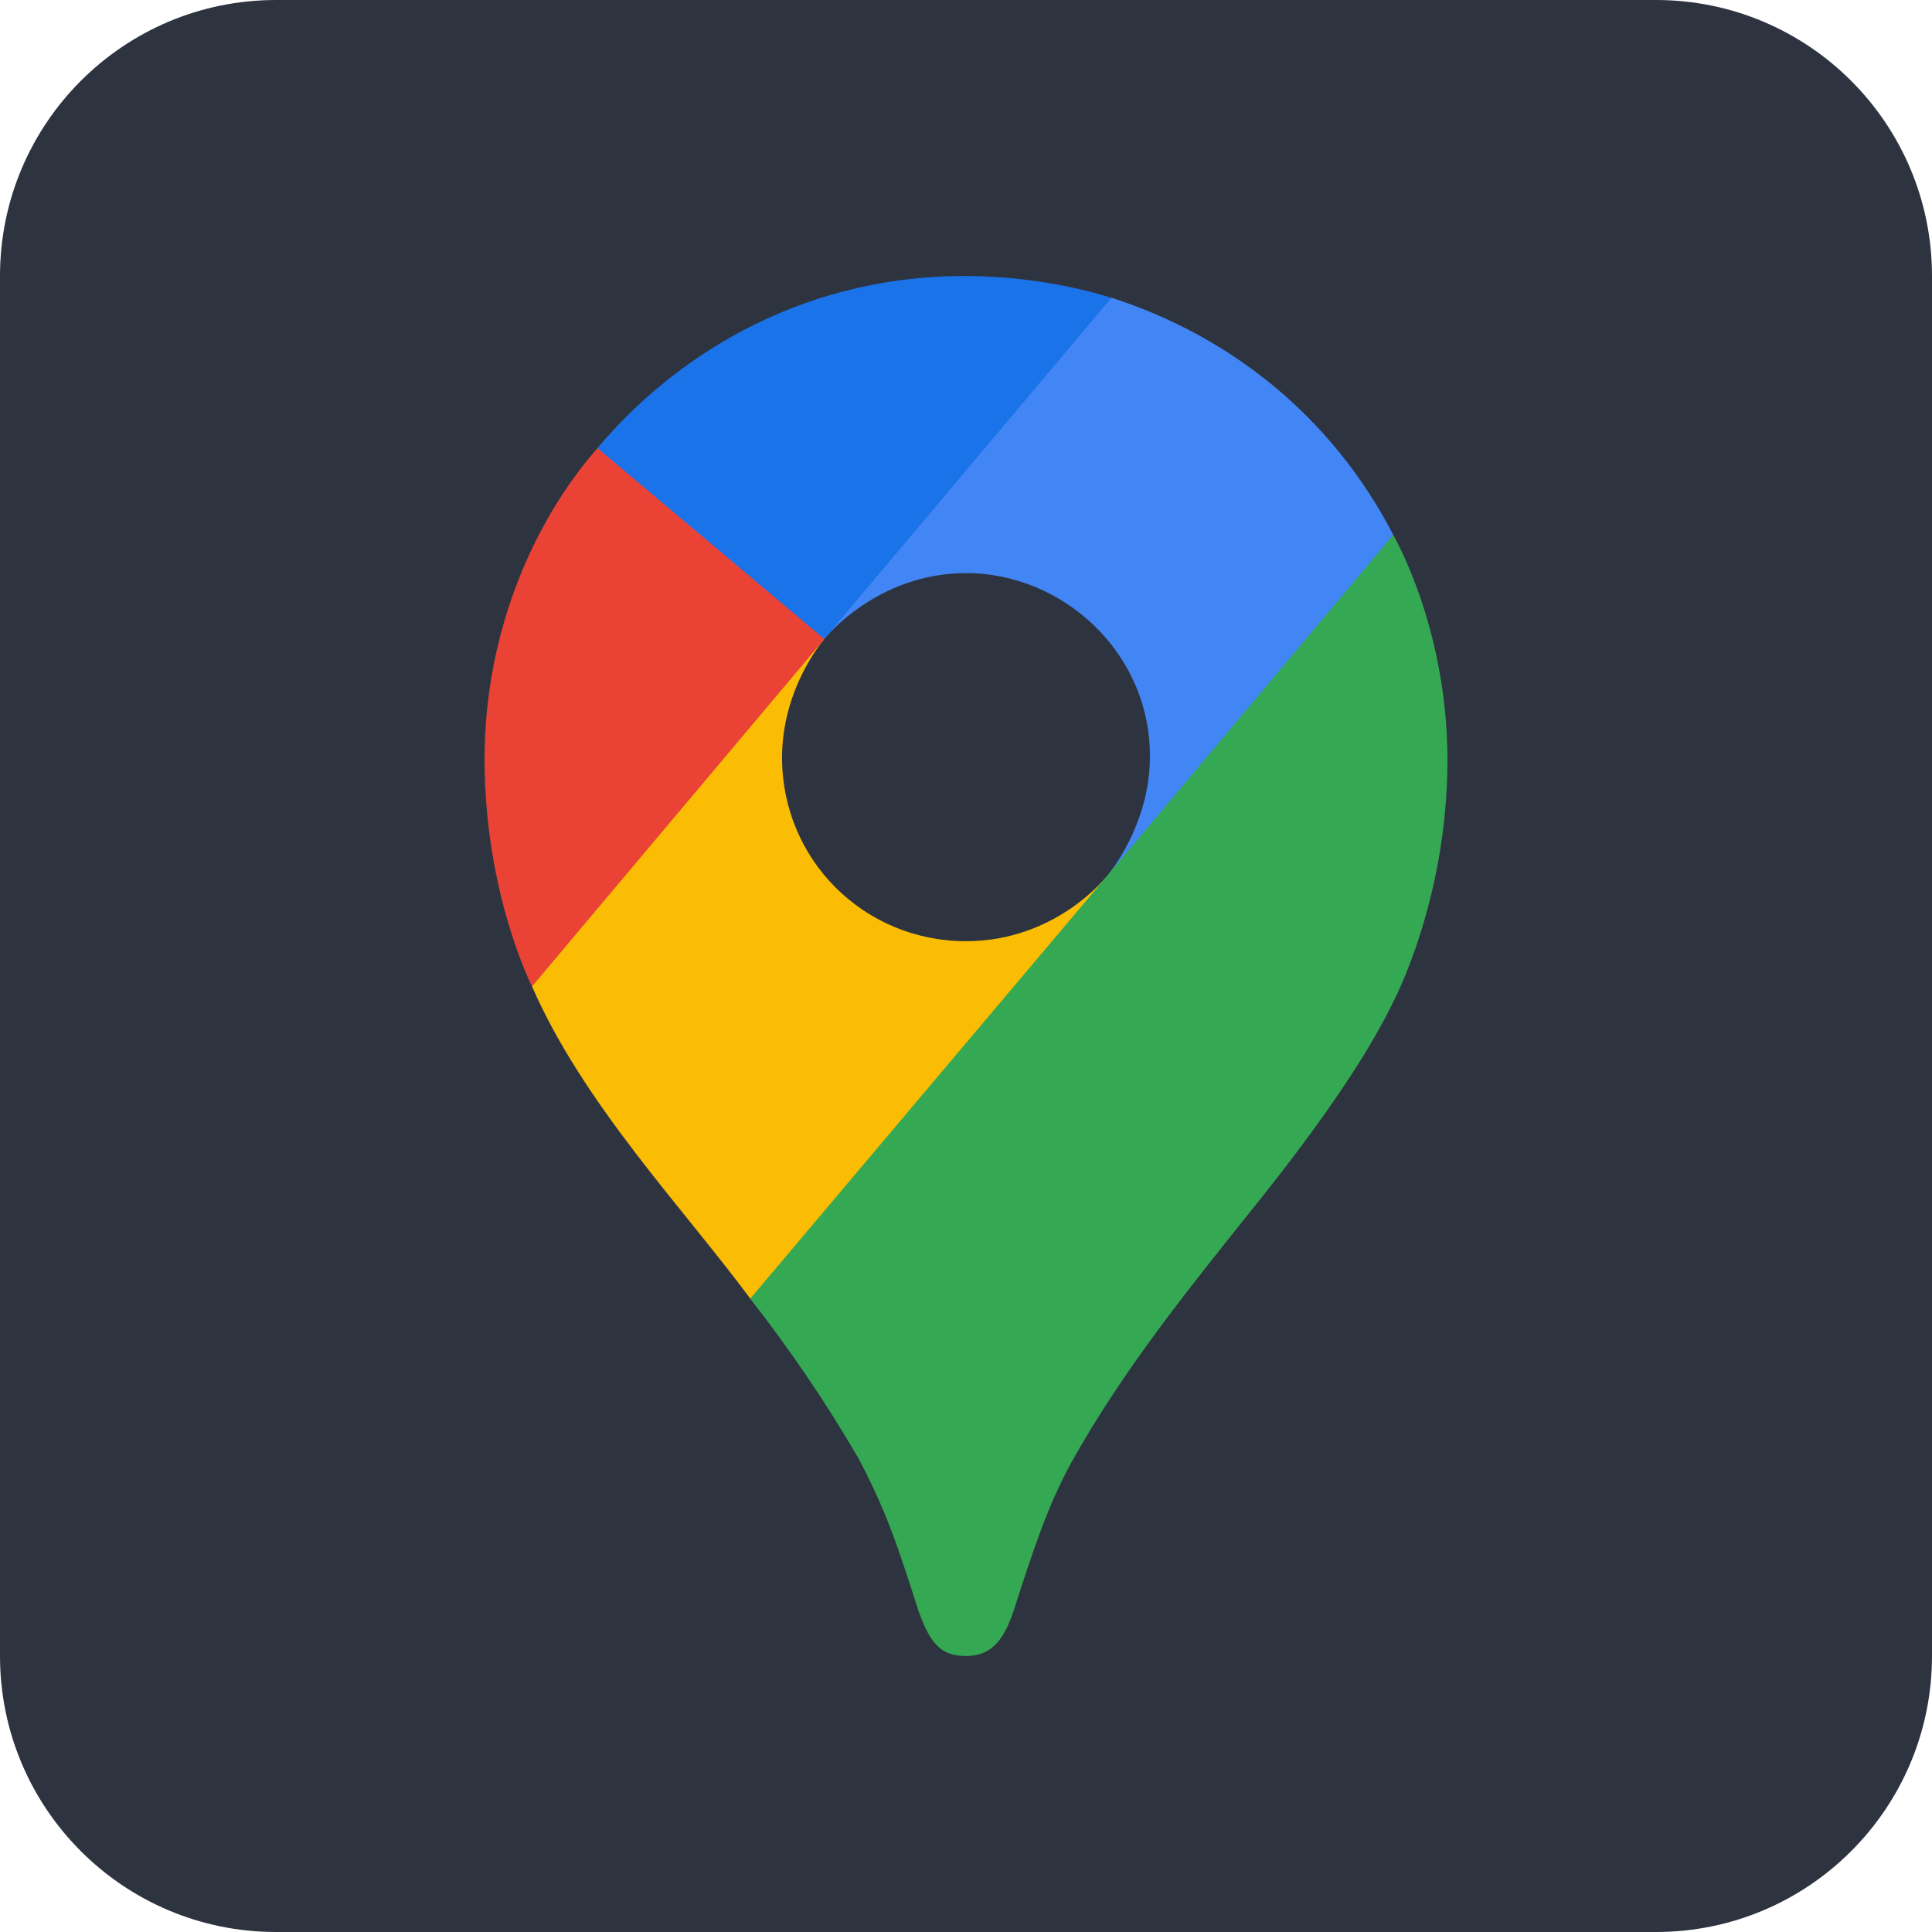
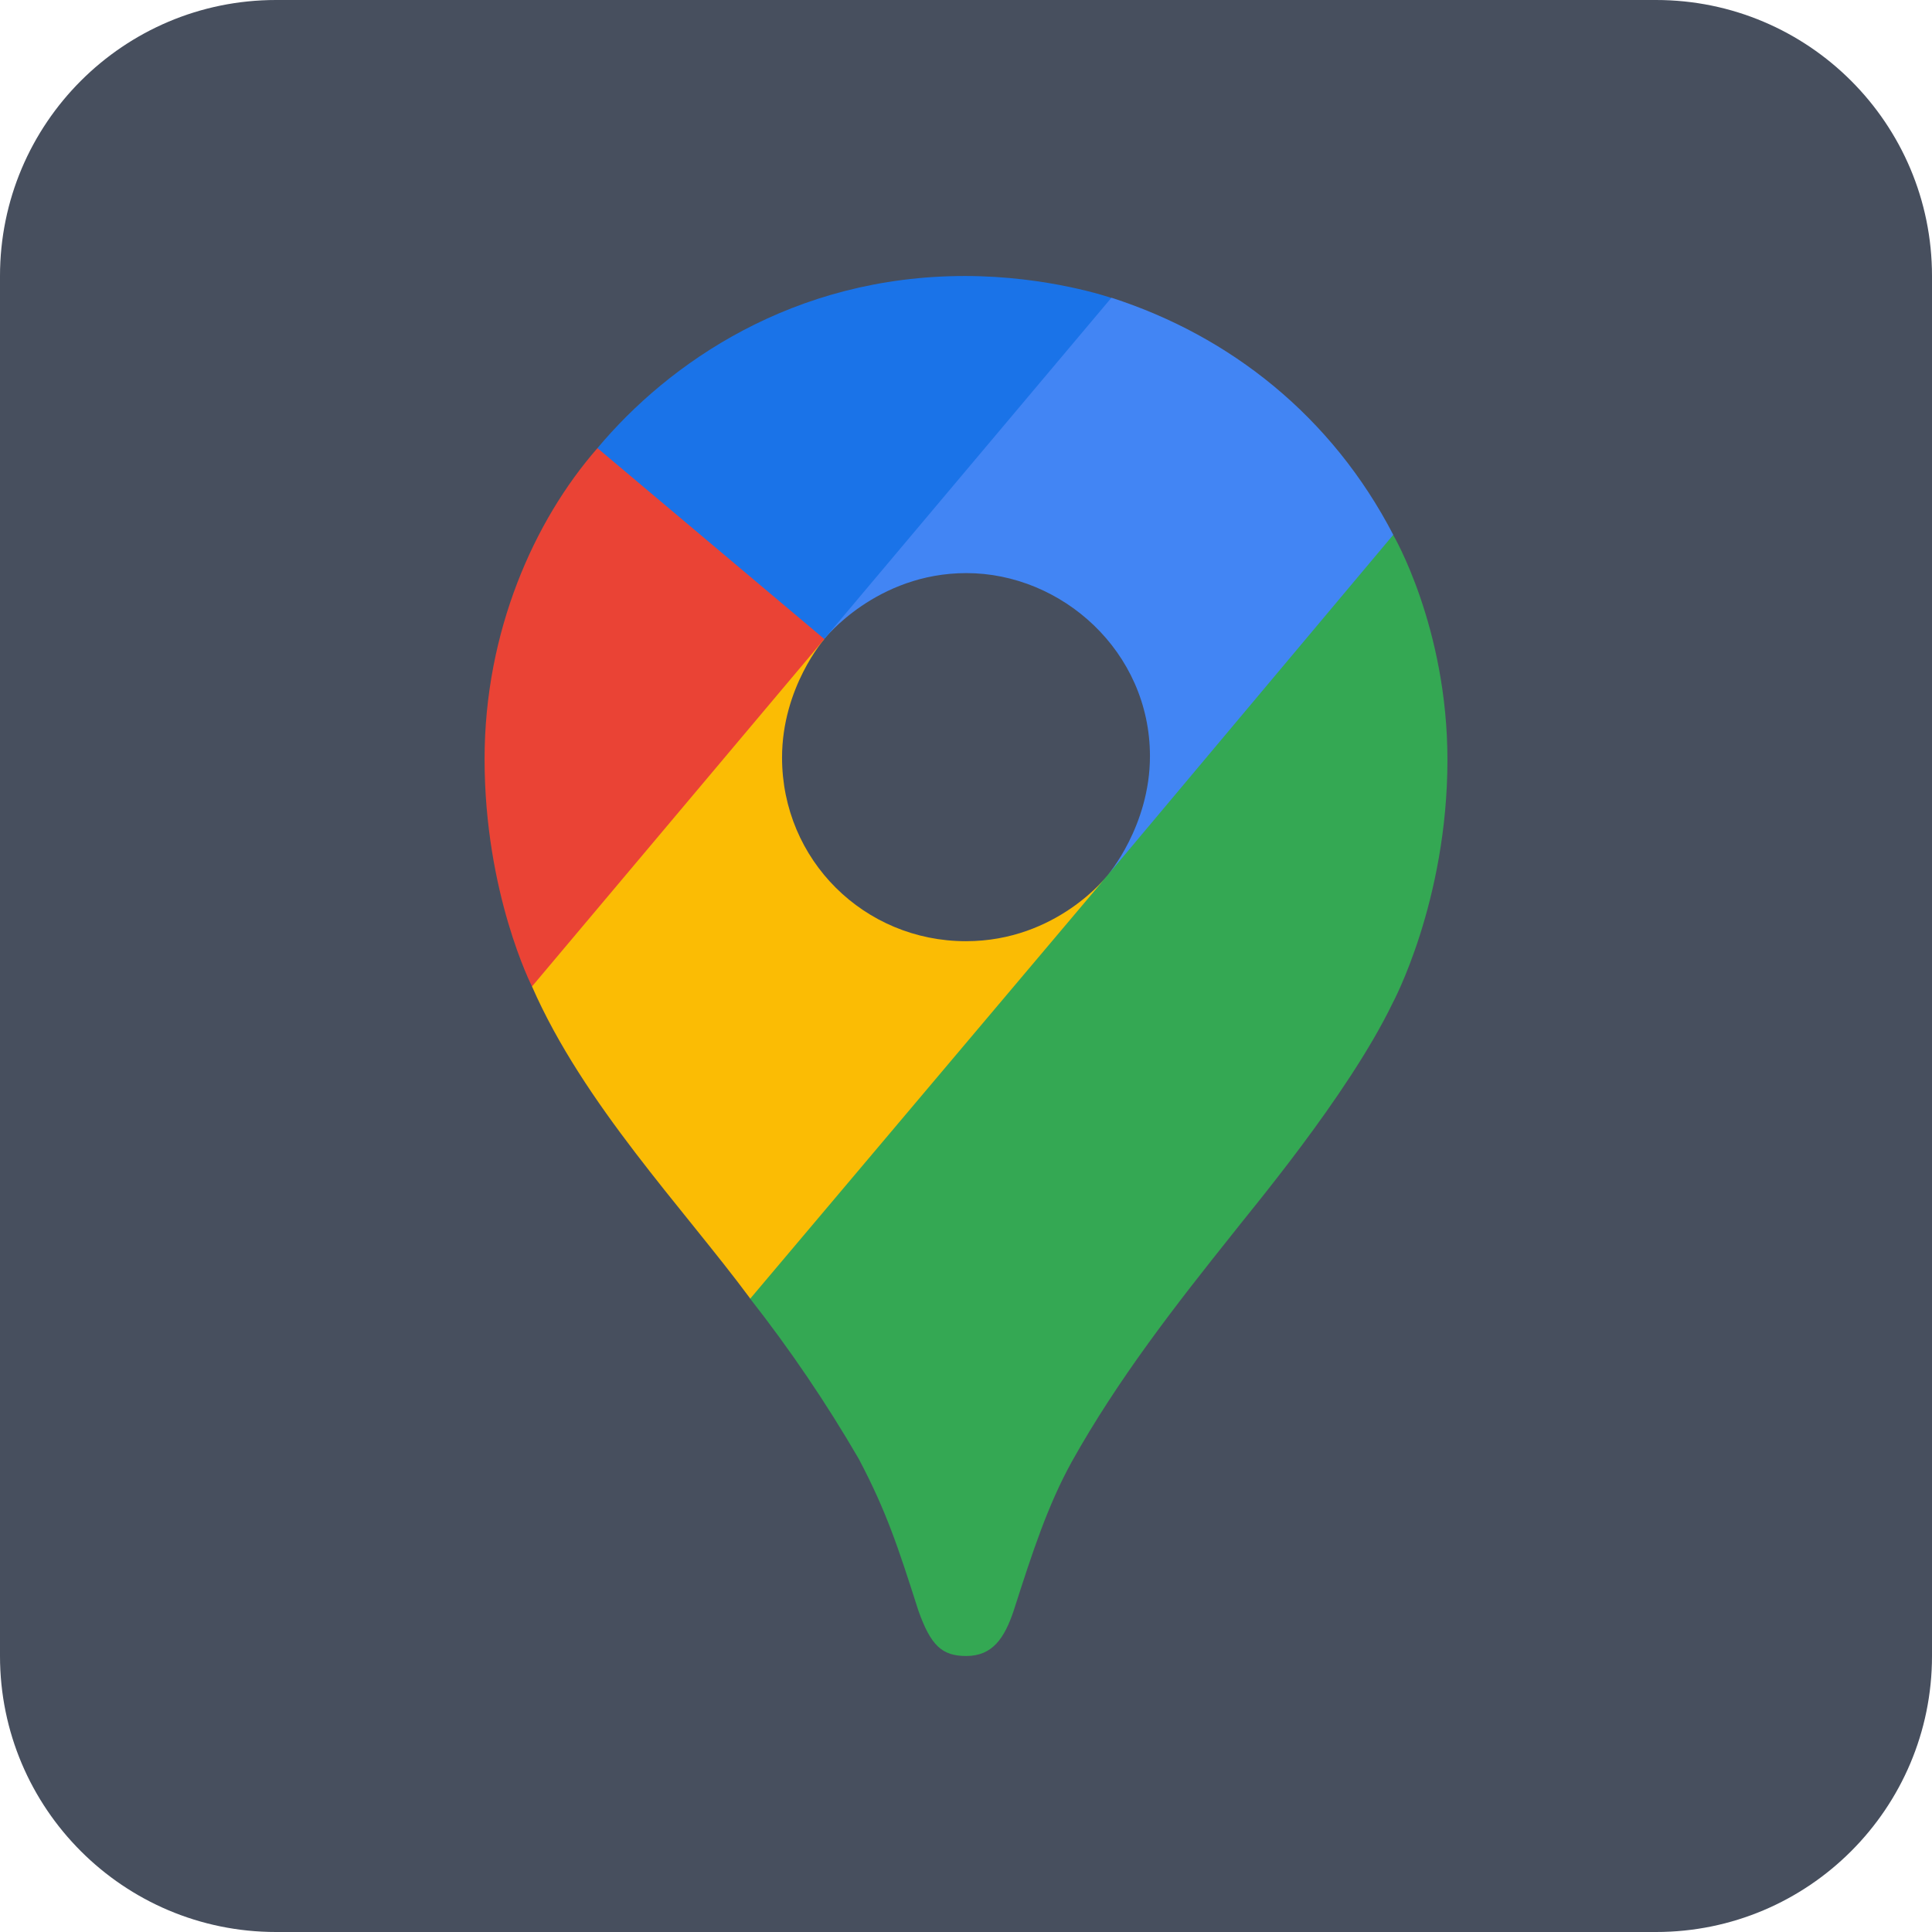
<svg xmlns="http://www.w3.org/2000/svg" width="140" height="140" viewBox="0 0 140 140" fill="none">
-   <rect width="140" height="140" rx="20" fill="#2D3440" />
+   <rect width="140" height="140" rx="20" fill="#474F5E" />
  <path d="M54.352 94.097C57.245 97.784 59.877 101.667 62.231 105.719C64.241 109.53 65.079 112.114 66.548 116.706C67.448 119.243 68.263 120 70.013 120C71.92 120 72.785 118.712 73.454 116.72C74.843 112.384 75.932 109.074 77.651 105.947C81.023 99.91 85.214 94.546 89.332 89.39C90.447 87.93 97.654 79.429 100.898 72.722C100.898 72.722 104.887 65.353 104.887 55.062C104.887 45.437 100.954 38.76 100.954 38.76L89.63 41.793L82.754 59.904L81.053 62.401L80.713 62.854L80.26 63.42L79.466 64.325L78.331 65.459L72.207 70.448L56.898 79.288L54.352 94.097Z" fill="#34A853" />
  <path d="M38.551 71.483C42.287 80.017 49.492 87.519 54.367 94.103L80.26 63.432C80.26 63.432 76.612 68.203 69.995 68.203C62.625 68.203 56.67 62.317 56.67 54.895C56.67 49.806 59.732 46.31 59.732 46.31L42.156 51.019L38.551 71.483Z" fill="#FBBC04" />
-   <path d="M80.549 21.577C89.149 24.35 96.509 30.171 100.961 38.754L80.268 63.414C80.268 63.414 83.33 59.855 83.33 54.797C83.33 47.203 76.935 41.529 70.026 41.529C63.494 41.529 59.742 46.292 59.742 46.292V30.757L80.549 21.577Z" fill="#4285F4" />
+   <path d="M80.549 21.577C89.149 24.35 96.509 30.171 100.961 38.754L80.268 63.414C80.268 63.414 83.33 59.855 83.33 54.797C83.33 47.203 76.935 41.529 70.027 41.529C63.494 41.529 59.742 46.292 59.742 46.292V30.757L80.549 21.577Z" fill="#4285F4" />
  <path d="M43.294 32.474C48.431 26.328 57.468 20 69.928 20C75.973 20 80.528 21.587 80.528 21.587L59.722 46.306H44.981L43.294 32.474Z" fill="#1A73E8" />
  <path d="M38.551 71.483C38.551 71.483 35.114 64.751 35.114 55C35.114 45.783 38.696 37.726 43.294 32.474L59.734 46.308L38.551 71.483Z" fill="#EA4335" />
</svg>
